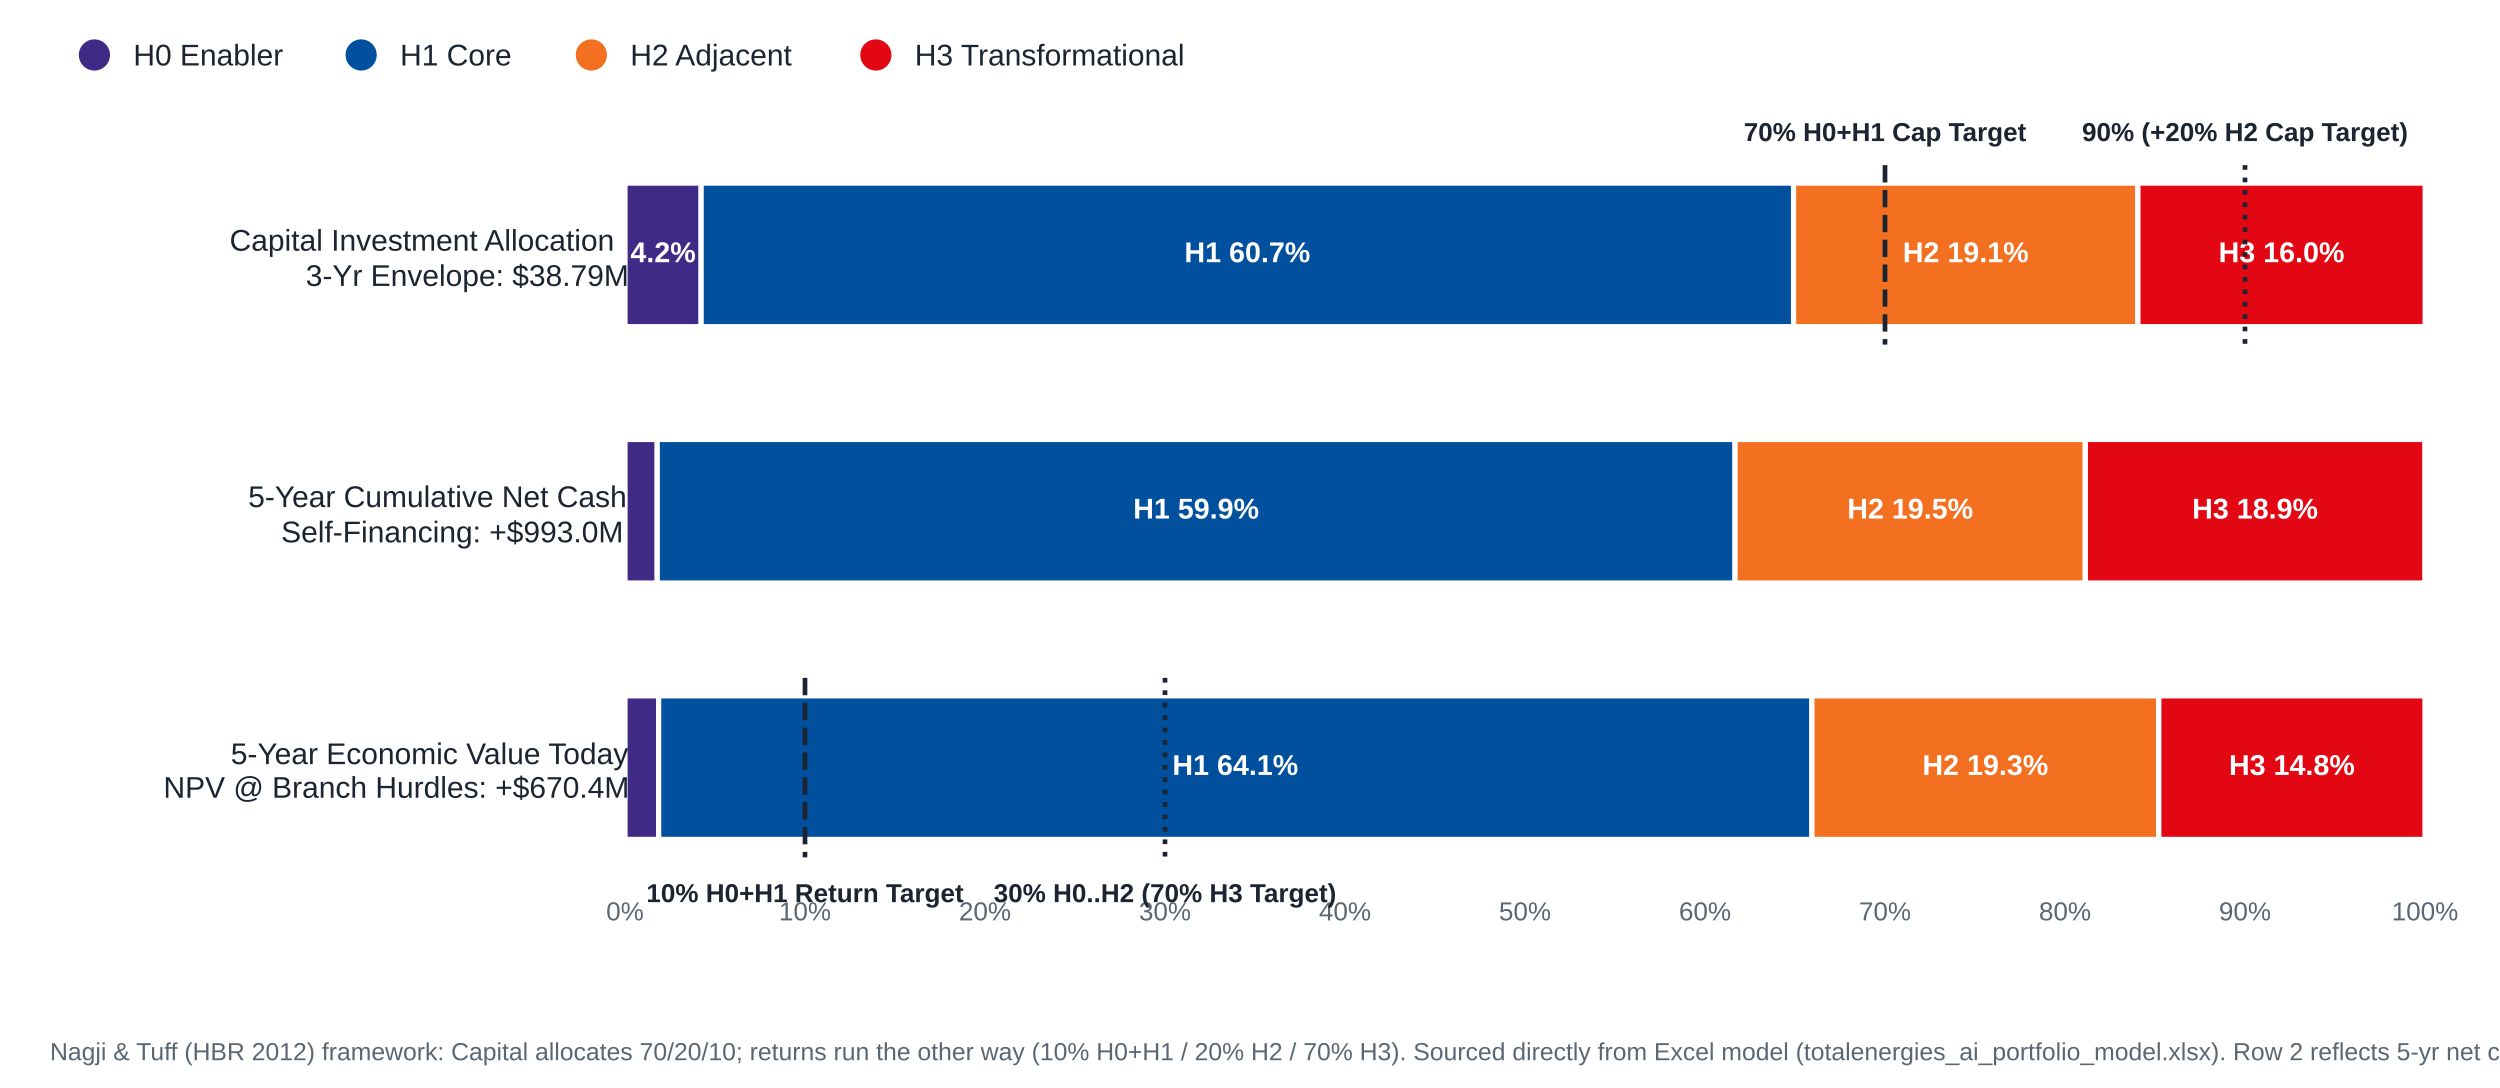
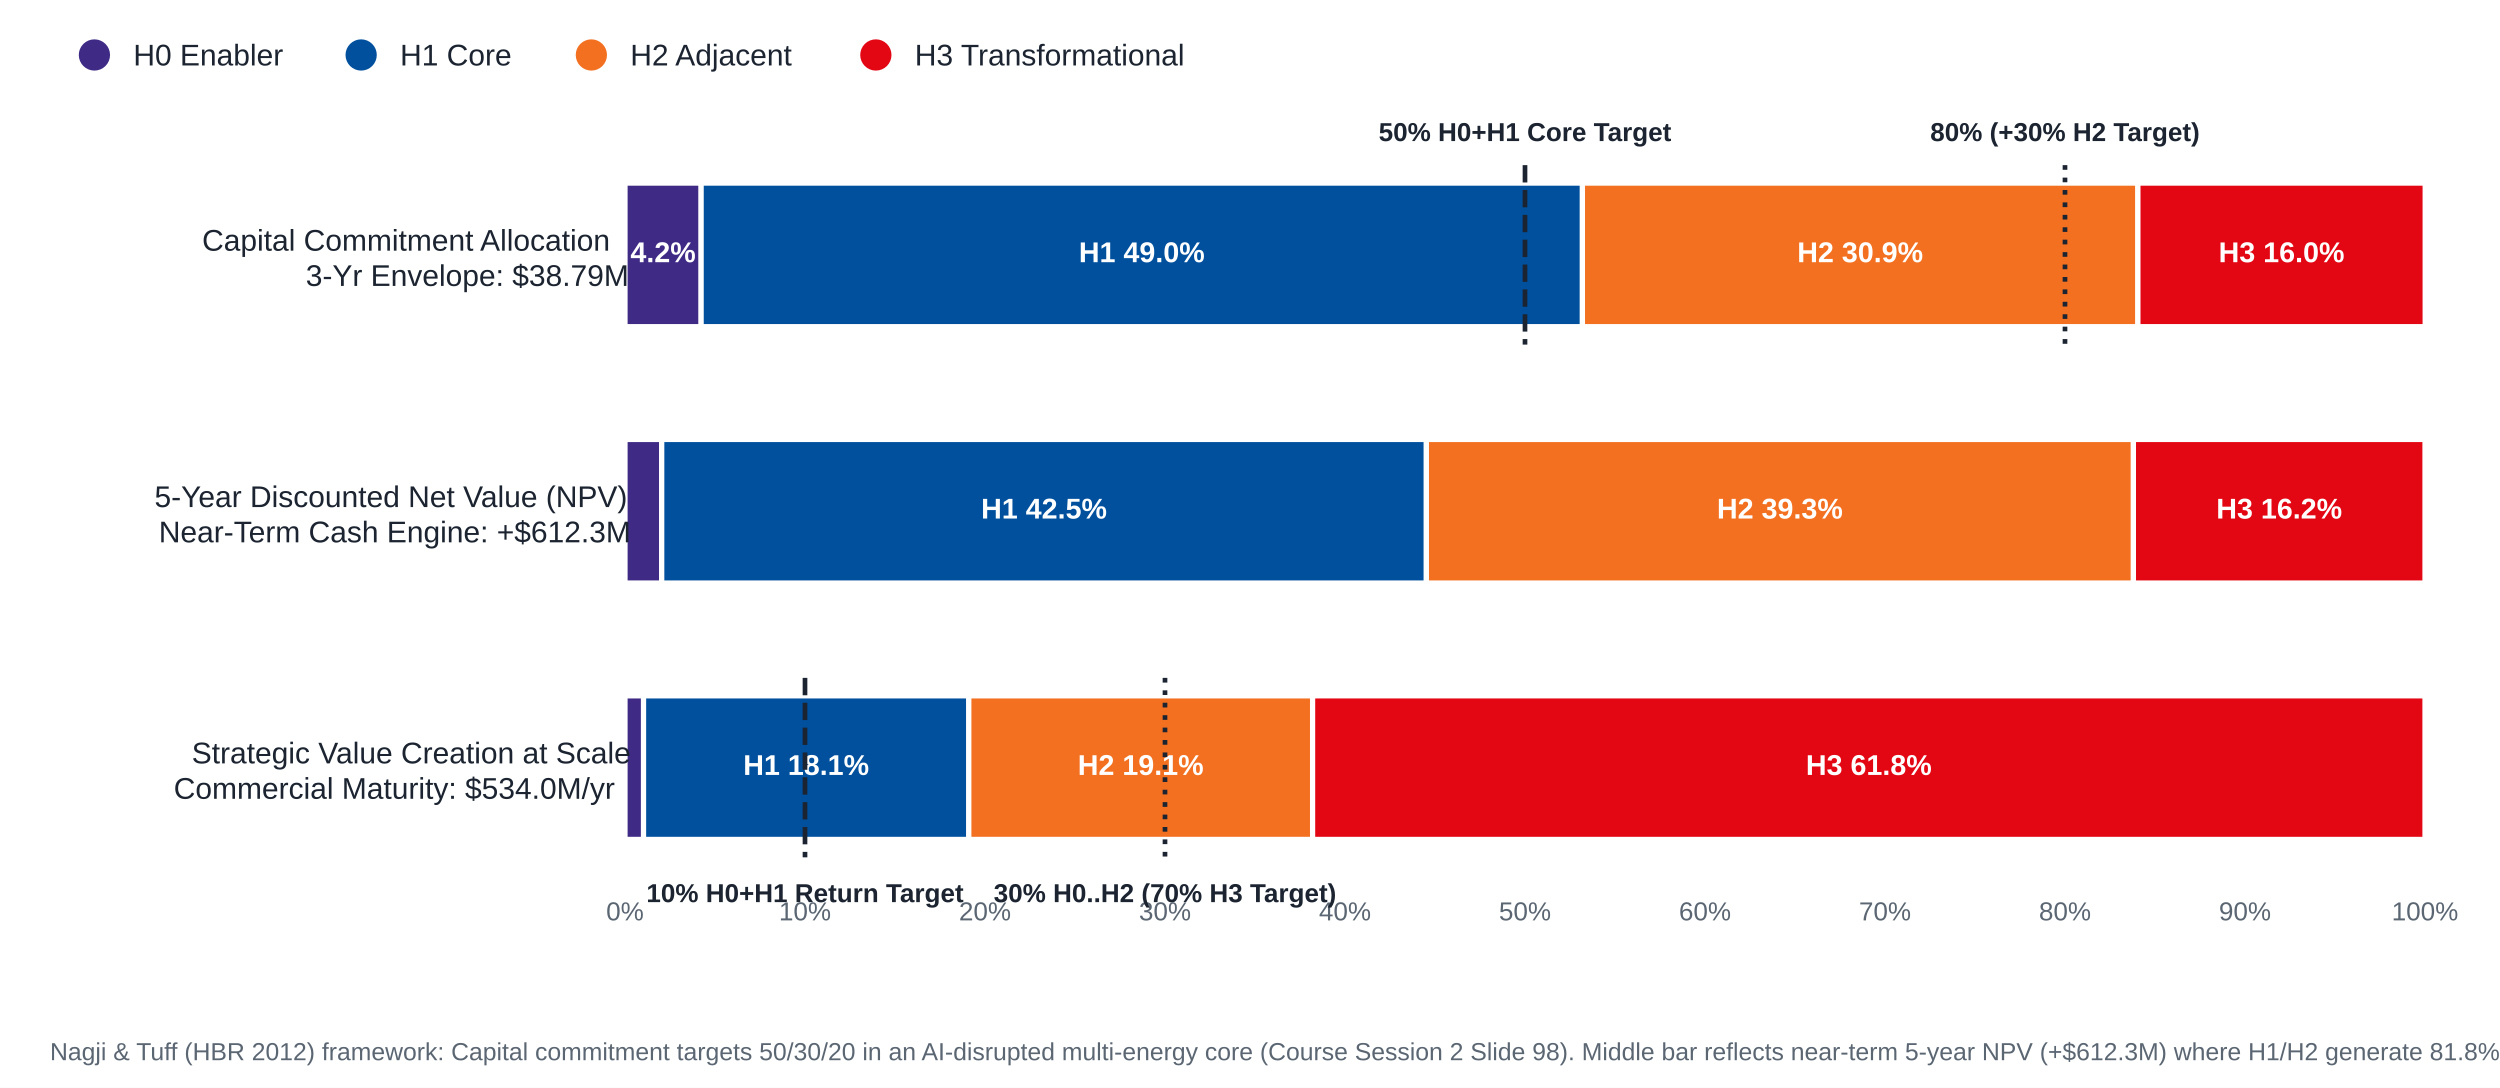
<svg xmlns="http://www.w3.org/2000/svg" xmlns:xlink="http://www.w3.org/1999/xlink" width="959.76pt" height="417.6pt" viewBox="0 0 959.76 417.6" version="1.1">
  <defs>
    <style type="text/css">*{stroke-linejoin: round; stroke-linecap: butt}</style>
  </defs>
  <g id="figure_1">
    <g id="patch_1">
      <path d="M 0 417.6  L 959.76 417.6  L 959.76 0  L 0 0  z " style="fill: #ffffff" />
    </g>
    <g id="axes_1">
      <g id="patch_2">
        <path d="M 239.94 342.432  L 930.967 342.432  L 930.967 50.112  L 239.94 50.112  z " style="fill: #ffffff" />
      </g>
      <g id="patch_3">
-         <path d="M 239.94 70.289  L 269.17 70.289  L 269.17 125.407  L 239.94 125.407  z " clip-path="url(#p33827829f0)" style="fill: #3f2b86; stroke: #ffffff; stroke-width: 2; stroke-linejoin: miter" />
+         <path d="M 239.94 70.289  L 269.17 70.289  L 269.17 125.407  L 239.94 125.407  z " clip-path="url(#pc400315a17)" style="fill: #3f2b86; stroke: #ffffff; stroke-width: 2; stroke-linejoin: miter" />
      </g>
      <g id="patch_4">
-         <path d="M 269.17 70.289  L 688.555 70.289  L 688.555 125.407  L 269.17 125.407  z " clip-path="url(#p33827829f0)" style="fill: #00509e; stroke: #ffffff; stroke-width: 2; stroke-linejoin: miter" />
+         <path d="M 269.17 70.289  L 607.497 70.289  L 607.497 125.407  L 269.17 125.407  z " clip-path="url(#pc400315a17)" style="fill: #00509e; stroke: #ffffff; stroke-width: 2; stroke-linejoin: miter" />
      </g>
      <g id="patch_5">
-         <path d="M 688.555 70.289  L 820.748 70.289  L 820.748 125.407  L 688.555 125.407  z " clip-path="url(#p33827829f0)" style="fill: #f37021; stroke: #ffffff; stroke-width: 2; stroke-linejoin: miter" />
+         <path d="M 607.497 70.289  L 820.748 70.289  L 820.748 125.407  L 607.497 125.407  z " clip-path="url(#pc400315a17)" style="fill: #f37021; stroke: #ffffff; stroke-width: 2; stroke-linejoin: miter" />
      </g>
      <g id="patch_6">
-         <path d="M 820.748 70.289  L 931.036 70.289  L 931.036 125.407  L 820.748 125.407  z " clip-path="url(#p33827829f0)" style="fill: #e30613; stroke: #ffffff; stroke-width: 2; stroke-linejoin: miter" />
+         <path d="M 820.748 70.289  L 931.036 70.289  L 931.036 125.407  L 820.748 125.407  z " clip-path="url(#pc400315a17)" style="fill: #e30613; stroke: #ffffff; stroke-width: 2; stroke-linejoin: miter" />
      </g>
      <g id="patch_7">
-         <path d="M 239.94 168.713  L 252.309 168.713  L 252.309 223.831  L 239.94 223.831  z " clip-path="url(#p33827829f0)" style="fill: #3f2b86; stroke: #ffffff; stroke-width: 2; stroke-linejoin: miter" />
+         <path d="M 239.94 168.713  L 254.037 168.713  L 254.037 223.831  L 239.94 223.831  z " clip-path="url(#pc400315a17)" style="fill: #3f2b86; stroke: #ffffff; stroke-width: 2; stroke-linejoin: miter" />
      </g>
      <g id="patch_8">
-         <path d="M 252.309 168.713  L 666.096 168.713  L 666.096 223.831  L 252.309 223.831  z " clip-path="url(#p33827829f0)" style="fill: #00509e; stroke: #ffffff; stroke-width: 2; stroke-linejoin: miter" />
+         <path d="M 254.037 168.713  L 547.585 168.713  L 547.585 223.831  L 254.037 223.831  z " clip-path="url(#pc400315a17)" style="fill: #00509e; stroke: #ffffff; stroke-width: 2; stroke-linejoin: miter" />
      </g>
      <g id="patch_9">
-         <path d="M 666.096 168.713  L 800.57 168.713  L 800.57 223.831  L 666.096 223.831  z " clip-path="url(#p33827829f0)" style="fill: #f37021; stroke: #ffffff; stroke-width: 2; stroke-linejoin: miter" />
+         <path d="M 547.585 168.713  L 819.021 168.713  L 819.021 223.831  L 547.585 223.831  z " clip-path="url(#pc400315a17)" style="fill: #f37021; stroke: #ffffff; stroke-width: 2; stroke-linejoin: miter" />
      </g>
      <g id="patch_10">
-         <path d="M 800.57 168.713  L 930.898 168.713  L 930.898 223.831  L 800.57 223.831  z " clip-path="url(#p33827829f0)" style="fill: #e30613; stroke: #ffffff; stroke-width: 2; stroke-linejoin: miter" />
+         <path d="M 819.021 168.713  L 930.967 168.713  L 930.967 223.831  L 819.021 223.831  z " clip-path="url(#pc400315a17)" style="fill: #e30613; stroke: #ffffff; stroke-width: 2; stroke-linejoin: miter" />
      </g>
      <g id="patch_11">
-         <path d="M 239.94 267.137  L 252.862 267.137  L 252.862 322.255  L 239.94 322.255  z " clip-path="url(#p33827829f0)" style="fill: #3f2b86; stroke: #ffffff; stroke-width: 2; stroke-linejoin: miter" />
+         <path d="M 239.94 267.137  L 247.058 267.137  L 247.058 322.255  L 239.94 322.255  z " clip-path="url(#pc400315a17)" style="fill: #3f2b86; stroke: #ffffff; stroke-width: 2; stroke-linejoin: miter" />
      </g>
      <g id="patch_12">
-         <path d="M 252.862 267.137  L 695.603 267.137  L 695.603 322.255  L 252.862 322.255  z " clip-path="url(#p33827829f0)" style="fill: #00509e; stroke: #ffffff; stroke-width: 2; stroke-linejoin: miter" />
+         <path d="M 247.058 267.137  L 371.926 267.137  L 371.926 322.255  L 247.058 322.255  z " clip-path="url(#pc400315a17)" style="fill: #00509e; stroke: #ffffff; stroke-width: 2; stroke-linejoin: miter" />
      </g>
      <g id="patch_13">
-         <path d="M 695.603 267.137  L 828.764 267.137  L 828.764 322.255  L 695.603 322.255  z " clip-path="url(#p33827829f0)" style="fill: #f37021; stroke: #ffffff; stroke-width: 2; stroke-linejoin: miter" />
+         <path d="M 371.926 267.137  L 503.912 267.137  L 503.912 322.255  L 371.926 322.255  z " clip-path="url(#pc400315a17)" style="fill: #f37021; stroke: #ffffff; stroke-width: 2; stroke-linejoin: miter" />
      </g>
      <g id="patch_14">
-         <path d="M 828.764 267.137  L 930.967 267.137  L 930.967 322.255  L 828.764 322.255  z " clip-path="url(#p33827829f0)" style="fill: #e30613; stroke: #ffffff; stroke-width: 2; stroke-linejoin: miter" />
+         <path d="M 503.912 267.137  L 930.967 267.137  L 930.967 322.255  L 503.912 322.255  z " clip-path="url(#pc400315a17)" style="fill: #e30613; stroke: #ffffff; stroke-width: 2; stroke-linejoin: miter" />
      </g>
      <g id="matplotlib.axis_1">
        <g id="xtick_1">
          <g id="line2d_1" />
          <g id="text_1">
            <text style="font-size: 10px; font-family: 'Segoe UI', 'Arial', 'DejaVu Sans'; text-anchor: middle; fill: #5b6673" x="239.94" y="353.335" transform="rotate(-0 239.94 353.3351)">0%</text>
          </g>
        </g>
        <g id="xtick_2">
          <g id="line2d_2" />
          <g id="text_2">
            <text style="font-size: 10px; font-family: 'Segoe UI', 'Arial', 'DejaVu Sans'; text-anchor: middle; fill: #5b6673" x="309.043" y="353.335" transform="rotate(-0 309.0427 353.3351)">10%</text>
          </g>
        </g>
        <g id="xtick_3">
          <g id="line2d_3" />
          <g id="text_3">
            <text style="font-size: 10px; font-family: 'Segoe UI', 'Arial', 'DejaVu Sans'; text-anchor: middle; fill: #5b6673" x="378.145" y="353.335" transform="rotate(-0 378.1454 353.3351)">20%</text>
          </g>
        </g>
        <g id="xtick_4">
          <g id="line2d_4" />
          <g id="text_4">
            <text style="font-size: 10px; font-family: 'Segoe UI', 'Arial', 'DejaVu Sans'; text-anchor: middle; fill: #5b6673" x="447.248" y="353.335" transform="rotate(-0 447.2482 353.3351)">30%</text>
          </g>
        </g>
        <g id="xtick_5">
          <g id="line2d_5" />
          <g id="text_5">
            <text style="font-size: 10px; font-family: 'Segoe UI', 'Arial', 'DejaVu Sans'; text-anchor: middle; fill: #5b6673" x="516.351" y="353.335" transform="rotate(-0 516.3509 353.3351)">40%</text>
          </g>
        </g>
        <g id="xtick_6">
          <g id="line2d_6" />
          <g id="text_6">
            <text style="font-size: 10px; font-family: 'Segoe UI', 'Arial', 'DejaVu Sans'; text-anchor: middle; fill: #5b6673" x="585.454" y="353.335" transform="rotate(-0 585.4536 353.3351)">50%</text>
          </g>
        </g>
        <g id="xtick_7">
          <g id="line2d_7" />
          <g id="text_7">
            <text style="font-size: 10px; font-family: 'Segoe UI', 'Arial', 'DejaVu Sans'; text-anchor: middle; fill: #5b6673" x="654.556" y="353.335" transform="rotate(-0 654.5563 353.3351)">60%</text>
          </g>
        </g>
        <g id="xtick_8">
          <g id="line2d_8" />
          <g id="text_8">
            <text style="font-size: 10px; font-family: 'Segoe UI', 'Arial', 'DejaVu Sans'; text-anchor: middle; fill: #5b6673" x="723.659" y="353.335" transform="rotate(-0 723.659 353.3351)">70%</text>
          </g>
        </g>
        <g id="xtick_9">
          <g id="line2d_9" />
          <g id="text_9">
            <text style="font-size: 10px; font-family: 'Segoe UI', 'Arial', 'DejaVu Sans'; text-anchor: middle; fill: #5b6673" x="792.762" y="353.335" transform="rotate(-0 792.7618 353.3351)">80%</text>
          </g>
        </g>
        <g id="xtick_10">
          <g id="line2d_10" />
          <g id="text_10">
            <text style="font-size: 10px; font-family: 'Segoe UI', 'Arial', 'DejaVu Sans'; text-anchor: middle; fill: #5b6673" x="861.864" y="353.335" transform="rotate(-0 861.8645 353.3351)">90%</text>
          </g>
        </g>
        <g id="xtick_11">
          <g id="line2d_11" />
          <g id="text_11">
            <text style="font-size: 10px; font-family: 'Segoe UI', 'Arial', 'DejaVu Sans'; text-anchor: middle; fill: #5b6673" x="930.967" y="353.335" transform="rotate(-0 930.9672 353.3351)">100%</text>
          </g>
        </g>
      </g>
      <g id="matplotlib.axis_2">
        <g id="ytick_1">
          <g id="line2d_12" />
          <g id="text_12">
-             <text style="font-size: 11.5px; font-family: 'Segoe UI', 'Arial', 'DejaVu Sans'; fill: #1b2430" transform="translate(88.1475 96.24495)">Capital Investment Allocation</text>
+             <text style="font-size: 11.5px; font-family: 'Segoe UI', 'Arial', 'DejaVu Sans'; fill: #1b2430" transform="translate(77.59086 96.24495)">Capital Commitment Allocation</text>
            <text style="font-size: 11.5px; font-family: 'Segoe UI', 'Arial', 'DejaVu Sans'; fill: #1b2430" transform="translate(117.3898 109.779)">3-Yr Envelope: $38.79M</text>
          </g>
        </g>
        <g id="ytick_2">
          <g id="line2d_13" />
          <g id="text_13">
-             <text style="font-size: 11.5px; font-family: 'Segoe UI', 'Arial', 'DejaVu Sans'; fill: #1b2430" transform="translate(95.29008 194.6692)">5-Year Cumulative Net Cash</text>
-             <text style="font-size: 11.5px; font-family: 'Segoe UI', 'Arial', 'DejaVu Sans'; fill: #1b2430" transform="translate(107.9365 208.2032)">Self-Financing: +$993.0M</text>
+             <text style="font-size: 11.5px; font-family: 'Segoe UI', 'Arial', 'DejaVu Sans'; fill: #1b2430" transform="translate(59.31305 194.6692)">5-Year Discounted Net Value (NPV)</text>
+             <text style="font-size: 11.5px; font-family: 'Segoe UI', 'Arial', 'DejaVu Sans'; fill: #1b2430" transform="translate(60.96437 208.2032)">Near-Term Cash Engine: +$612.3M</text>
          </g>
        </g>
        <g id="ytick_3">
          <g id="line2d_14" />
          <g id="text_14">
-             <text style="font-size: 11.5px; font-family: 'Segoe UI', 'Arial', 'DejaVu Sans'; fill: #1b2430" transform="translate(88.6075 293.3432)">5-Year Economic Value Today</text>
-             <text style="font-size: 11.5px; font-family: 'Segoe UI', 'Arial', 'DejaVu Sans'; fill: #1b2430" transform="translate(62.75766 306.2656)">NPV @ Branch Hurdles: +$670.4M</text>
+             <text style="font-size: 11.5px; font-family: 'Segoe UI', 'Arial', 'DejaVu Sans'; fill: #1b2430" transform="translate(73.60898 293.0629)">Strategic Value Creation at Scale</text>
+             <text style="font-size: 11.5px; font-family: 'Segoe UI', 'Arial', 'DejaVu Sans'; fill: #1b2430" transform="translate(66.6982 306.658)">Commercial Maturity: $534.0M/yr</text>
          </g>
        </g>
      </g>
      <g id="text_15">
        <text style="font-weight: 600; font-size: 11px; font-family: 'Segoe UI', 'Arial', 'DejaVu Sans'; text-anchor: middle; fill: #ffffff" x="254.555" y="100.654" transform="rotate(-0 254.5552 100.6545)">4.2%</text>
      </g>
      <g id="text_16">
-         <text style="font-weight: 600; font-size: 11px; font-family: 'Segoe UI', 'Arial', 'DejaVu Sans'; text-anchor: middle; fill: #ffffff" x="478.863" y="100.654" transform="rotate(-0 478.8627 100.6545)">H1 60.7%</text>
+         <text style="font-weight: 600; font-size: 11px; font-family: 'Segoe UI', 'Arial', 'DejaVu Sans'; text-anchor: middle; fill: #ffffff" x="438.334" y="100.654" transform="rotate(-0 438.3339 100.6545)">H1 49.0%</text>
      </g>
      <g id="text_17">
-         <text style="font-weight: 600; font-size: 11px; font-family: 'Segoe UI', 'Arial', 'DejaVu Sans'; text-anchor: middle; fill: #ffffff" x="754.652" y="100.654" transform="rotate(-0 754.6516 100.6545)">H2 19.1%</text>
+         <text style="font-weight: 600; font-size: 11px; font-family: 'Segoe UI', 'Arial', 'DejaVu Sans'; text-anchor: middle; fill: #ffffff" x="714.123" y="100.654" transform="rotate(-0 714.1229 100.6545)">H2 30.9%</text>
      </g>
      <g id="text_18">
        <text style="font-weight: 600; font-size: 11px; font-family: 'Segoe UI', 'Arial', 'DejaVu Sans'; text-anchor: middle; fill: #ffffff" x="875.892" y="100.654" transform="rotate(-0 875.8923 100.6545)">H3 16.0%</text>
      </g>
      <g id="text_19">
-         <text style="font-weight: 600; font-size: 11px; font-family: 'Segoe UI', 'Arial', 'DejaVu Sans'; text-anchor: middle; fill: #ffffff" x="459.203" y="199.079" transform="rotate(-0 459.2029 199.0787)">H1 59.9%</text>
+         <text style="font-weight: 600; font-size: 11px; font-family: 'Segoe UI', 'Arial', 'DejaVu Sans'; text-anchor: middle; fill: #ffffff" x="400.811" y="199.079" transform="rotate(-0 400.8111 199.0787)">H1 42.5%</text>
      </g>
      <g id="text_20">
-         <text style="font-weight: 600; font-size: 11px; font-family: 'Segoe UI', 'Arial', 'DejaVu Sans'; text-anchor: middle; fill: #ffffff" x="733.333" y="199.079" transform="rotate(-0 733.3334 199.0787)">H2 19.5%</text>
+         <text style="font-weight: 600; font-size: 11px; font-family: 'Segoe UI', 'Arial', 'DejaVu Sans'; text-anchor: middle; fill: #ffffff" x="683.303" y="199.079" transform="rotate(-0 683.3031 199.0787)">H2 39.3%</text>
      </g>
      <g id="text_21">
-         <text style="font-weight: 600; font-size: 11px; font-family: 'Segoe UI', 'Arial', 'DejaVu Sans'; text-anchor: middle; fill: #ffffff" x="865.734" y="199.079" transform="rotate(-0 865.7342 199.0787)">H3 18.9%</text>
+         <text style="font-weight: 600; font-size: 11px; font-family: 'Segoe UI', 'Arial', 'DejaVu Sans'; text-anchor: middle; fill: #ffffff" x="874.994" y="199.079" transform="rotate(-0 874.994 199.0787)">H3 16.2%</text>
      </g>
      <g id="text_22">
-         <text style="font-weight: 600; font-size: 11px; font-family: 'Segoe UI', 'Arial', 'DejaVu Sans'; text-anchor: middle; fill: #ffffff" x="474.233" y="297.503" transform="rotate(-0 474.2328 297.503)">H1 64.1%</text>
+         <text style="font-weight: 600; font-size: 11px; font-family: 'Segoe UI', 'Arial', 'DejaVu Sans'; text-anchor: middle; fill: #ffffff" x="309.492" y="297.503" transform="rotate(-0 309.4919 297.503)">H1 18.1%</text>
      </g>
      <g id="text_23">
-         <text style="font-weight: 600; font-size: 11px; font-family: 'Segoe UI', 'Arial', 'DejaVu Sans'; text-anchor: middle; fill: #ffffff" x="762.184" y="297.503" transform="rotate(-0 762.1838 297.503)">H2 19.3%</text>
+         <text style="font-weight: 600; font-size: 11px; font-family: 'Segoe UI', 'Arial', 'DejaVu Sans'; text-anchor: middle; fill: #ffffff" x="437.919" y="297.503" transform="rotate(-0 437.9193 297.503)">H2 19.1%</text>
      </g>
      <g id="text_24">
-         <text style="font-weight: 600; font-size: 11px; font-family: 'Segoe UI', 'Arial', 'DejaVu Sans'; text-anchor: middle; fill: #ffffff" x="879.866" y="297.503" transform="rotate(-0 879.8657 297.503)">H3 14.8%</text>
+         <text style="font-weight: 600; font-size: 11px; font-family: 'Segoe UI', 'Arial', 'DejaVu Sans'; text-anchor: middle; fill: #ffffff" x="717.44" y="297.503" transform="rotate(-0 717.4398 297.503)">H3 61.8%</text>
      </g>
      <g id="text_25">
-         <text style="font-weight: 700; font-size: 10px; font-family: 'Segoe UI', 'Arial', 'DejaVu Sans'; text-anchor: middle; fill: #1b2430" x="723.659" y="54.161" transform="rotate(-0 723.659 54.16114)">70% H0+H1 Cap Target</text>
+         <text style="font-weight: 700; font-size: 10px; font-family: 'Segoe UI', 'Arial', 'DejaVu Sans'; text-anchor: middle; fill: #1b2430" x="585.454" y="54.161" transform="rotate(-0 585.4536 54.16114)">50% H0+H1 Core Target</text>
      </g>
      <g id="text_26">
-         <text style="font-weight: 700; font-size: 10px; font-family: 'Segoe UI', 'Arial', 'DejaVu Sans'; text-anchor: middle; fill: #1b2430" x="861.864" y="54.161" transform="rotate(-0 861.8645 54.16114)">90% (+20% H2 Cap Target)</text>
+         <text style="font-weight: 700; font-size: 10px; font-family: 'Segoe UI', 'Arial', 'DejaVu Sans'; text-anchor: middle; fill: #1b2430" x="792.762" y="54.161" transform="rotate(-0 792.7618 54.16114)">80% (+30% H2 Target)</text>
      </g>
      <g id="text_27">
        <text style="font-weight: 700; font-size: 10px; font-family: 'Segoe UI', 'Arial', 'DejaVu Sans'; text-anchor: middle; fill: #1b2430" x="309.043" y="346.342" transform="rotate(-0 309.0427 346.3418)">10% H0+H1 Return Target</text>
      </g>
      <g id="text_28">
        <text style="font-weight: 700; font-size: 10px; font-family: 'Segoe UI', 'Arial', 'DejaVu Sans'; text-anchor: middle; fill: #1b2430" x="447.248" y="346.342" transform="rotate(-0 447.2482 346.3418)">30% H0..H2 (70% H3 Target)</text>
      </g>
      <g id="line2d_15">
-         <path d="M 723.659 63.399  L 723.659 132.296  " clip-path="url(#p33827829f0)" style="fill: none; stroke-dasharray: 6.66,2.88; stroke-dashoffset: 0; stroke: #1b2430; stroke-width: 1.8" />
+         <path d="M 585.454 63.399  L 585.454 132.296  " clip-path="url(#pc400315a17)" style="fill: none; stroke-dasharray: 6.66,2.88; stroke-dashoffset: 0; stroke: #1b2430; stroke-width: 1.8" />
      </g>
      <g id="line2d_16">
-         <path d="M 861.864 63.399  L 861.864 132.296  " clip-path="url(#p33827829f0)" style="fill: none; stroke-dasharray: 1.8,2.97; stroke-dashoffset: 0; stroke: #1b2430; stroke-width: 1.8" />
+         <path d="M 792.762 63.399  L 792.762 132.296  " clip-path="url(#pc400315a17)" style="fill: none; stroke-dasharray: 1.8,2.97; stroke-dashoffset: 0; stroke: #1b2430; stroke-width: 1.8" />
      </g>
      <g id="line2d_17">
-         <path d="M 309.043 260.248  L 309.043 329.145  " clip-path="url(#p33827829f0)" style="fill: none; stroke-dasharray: 6.66,2.88; stroke-dashoffset: 0; stroke: #1b2430; stroke-width: 1.8" />
+         <path d="M 309.043 260.248  L 309.043 329.145  " clip-path="url(#pc400315a17)" style="fill: none; stroke-dasharray: 6.66,2.88; stroke-dashoffset: 0; stroke: #1b2430; stroke-width: 1.8" />
      </g>
      <g id="line2d_18">
-         <path d="M 447.248 260.248  L 447.248 329.145  " clip-path="url(#p33827829f0)" style="fill: none; stroke-dasharray: 1.8,2.97; stroke-dashoffset: 0; stroke: #1b2430; stroke-width: 1.8" />
+         <path d="M 447.248 260.248  L 447.248 329.145  " clip-path="url(#pc400315a17)" style="fill: none; stroke-dasharray: 1.8,2.97; stroke-dashoffset: 0; stroke: #1b2430; stroke-width: 1.8" />
      </g>
    </g>
    <g id="text_29">
-       <text style="font-size: 9.5px; font-family: 'Segoe UI', 'Arial', 'DejaVu Sans'; text-anchor: start; fill: #5b6673" x="19.195" y="407.013" transform="rotate(-0 19.1952 407.0125)">Nagji &amp; Tuff (HBR 2012) framework: Capital allocates 70/20/10; returns run the other way (10% H0+H1 / 20% H2 / 70% H3). Sourced directly from Excel model (totalenergies_ai_portfolio_model.xlsx). Row 2 reflects 5-yr net cash self-funding (+$993M); Row 3 reflects 5-yr NPV discounted at branch hurdle rates (+$670M).</text>
+       <text style="font-size: 9.5px; font-family: 'Segoe UI', 'Arial', 'DejaVu Sans'; text-anchor: start; fill: #5b6673" x="19.195" y="407.013" transform="rotate(-0 19.1952 407.0125)">Nagji &amp; Tuff (HBR 2012) framework: Capital commitment targets 50/30/20 in an AI-disrupted multi-energy core (Course Session 2 Slide 98). Middle bar reflects near-term 5-year NPV (+$612.3M) where H1/H2 generate 81.8% of cash to self-fund the J-curve without framework target lines. Bottom bar demonstrates the 70-20-10 strategic value inversion at commercial maturity (2030+) where H3 reaches ~62-70% ($330M/yr) through VPP flexibility and e-SAF discovery.</text>
    </g>
    <g id="legend_1">
      <g id="line2d_19">
        <defs>
-           <path id="mcc75427729" d="M 0 5.5  C 1.459 5.5 2.858 4.92 3.889 3.889  C 4.92 2.858 5.5 1.459 5.5 0  C 5.5 -1.459 4.92 -2.858 3.889 -3.889  C 2.858 -4.92 1.459 -5.5 0 -5.5  C -1.459 -5.5 -2.858 -4.92 -3.889 -3.889  C -4.92 -2.858 -5.5 -1.459 -5.5 0  C -5.5 1.459 -4.92 2.858 -3.889 3.889  C -2.858 4.92 -1.459 5.5 0 5.5  z " style="stroke: #3f2b86" />
-         </defs>
-         <g>
-           <use xlink:href="#mcc75427729" x="36.246" y="21.103" style="fill: #3f2b86; stroke: #3f2b86" />
+           <path id="m013b09d9ce" d="M 0 5.5  C 1.459 5.5 2.858 4.92 3.889 3.889  C 4.92 2.858 5.5 1.459 5.5 0  C 5.5 -1.459 4.92 -2.858 3.889 -3.889  C 2.858 -4.92 1.459 -5.5 0 -5.5  C -1.459 -5.5 -2.858 -4.92 -3.889 -3.889  C -4.92 -2.858 -5.5 -1.459 -5.5 0  C -5.5 1.459 -4.92 2.858 -3.889 3.889  C -2.858 4.92 -1.459 5.5 0 5.5  z " style="stroke: #3f2b86" />
+         </defs>
+         <g>
+           <use xlink:href="#m013b09d9ce" x="36.246" y="21.103" style="fill: #3f2b86; stroke: #3f2b86" />
        </g>
      </g>
      <g id="text_30">
        <text style="font-size: 11.5px; font-family: 'Segoe UI', 'Arial', 'DejaVu Sans'; text-anchor: start; fill: #1b2430" x="51.196" y="25.128" transform="rotate(-0 51.1964 25.12759)">H0 Enabler</text>
      </g>
      <g id="line2d_20">
        <defs>
-           <path id="m87ee39913a" d="M 0 5.5  C 1.459 5.5 2.858 4.92 3.889 3.889  C 4.92 2.858 5.5 1.459 5.5 0  C 5.5 -1.459 4.92 -2.858 3.889 -3.889  C 2.858 -4.92 1.459 -5.5 0 -5.5  C -1.459 -5.5 -2.858 -4.92 -3.889 -3.889  C -4.92 -2.858 -5.5 -1.459 -5.5 0  C -5.5 1.459 -4.92 2.858 -3.889 3.889  C -2.858 4.92 -1.459 5.5 0 5.5  z " style="stroke: #00509e" />
-         </defs>
-         <g>
-           <use xlink:href="#m87ee39913a" x="138.647" y="21.103" style="fill: #00509e; stroke: #00509e" />
+           <path id="m4a222c2d77" d="M 0 5.5  C 1.459 5.5 2.858 4.92 3.889 3.889  C 4.92 2.858 5.5 1.459 5.5 0  C 5.5 -1.459 4.92 -2.858 3.889 -3.889  C 2.858 -4.92 1.459 -5.5 0 -5.5  C -1.459 -5.5 -2.858 -4.92 -3.889 -3.889  C -4.92 -2.858 -5.5 -1.459 -5.5 0  C -5.5 1.459 -4.92 2.858 -3.889 3.889  C -2.858 4.92 -1.459 5.5 0 5.5  z " style="stroke: #00509e" />
+         </defs>
+         <g>
+           <use xlink:href="#m4a222c2d77" x="138.647" y="21.103" style="fill: #00509e; stroke: #00509e" />
        </g>
      </g>
      <g id="text_31">
        <text style="font-size: 11.5px; font-family: 'Segoe UI', 'Arial', 'DejaVu Sans'; text-anchor: start; fill: #1b2430" x="153.597" y="25.128" transform="rotate(-0 153.5967 25.12759)">H1 Core</text>
      </g>
      <g id="line2d_21">
        <defs>
-           <path id="m888ea1e760" d="M 0 5.5  C 1.459 5.5 2.858 4.92 3.889 3.889  C 4.92 2.858 5.5 1.459 5.5 0  C 5.5 -1.459 4.92 -2.858 3.889 -3.889  C 2.858 -4.92 1.459 -5.5 0 -5.5  C -1.459 -5.5 -2.858 -4.92 -3.889 -3.889  C -4.92 -2.858 -5.5 -1.459 -5.5 0  C -5.5 1.459 -4.92 2.858 -3.889 3.889  C -2.858 4.92 -1.459 5.5 0 5.5  z " style="stroke: #f37021" />
-         </defs>
-         <g>
-           <use xlink:href="#m888ea1e760" x="227.024" y="21.103" style="fill: #f37021; stroke: #f37021" />
+           <path id="mbe0bac8bde" d="M 0 5.5  C 1.459 5.5 2.858 4.92 3.889 3.889  C 4.92 2.858 5.5 1.459 5.5 0  C 5.5 -1.459 4.92 -2.858 3.889 -3.889  C 2.858 -4.92 1.459 -5.5 0 -5.5  C -1.459 -5.5 -2.858 -4.92 -3.889 -3.889  C -4.92 -2.858 -5.5 -1.459 -5.5 0  C -5.5 1.459 -4.92 2.858 -3.889 3.889  C -2.858 4.92 -1.459 5.5 0 5.5  z " style="stroke: #f37021" />
+         </defs>
+         <g>
+           <use xlink:href="#mbe0bac8bde" x="227.024" y="21.103" style="fill: #f37021; stroke: #f37021" />
        </g>
      </g>
      <g id="text_32">
        <text style="font-size: 11.5px; font-family: 'Segoe UI', 'Arial', 'DejaVu Sans'; text-anchor: start; fill: #1b2430" x="241.974" y="25.128" transform="rotate(-0 241.9742 25.12759)">H2 Adjacent</text>
      </g>
      <g id="line2d_22">
        <defs>
-           <path id="m79409cfdc5" d="M 0 5.5  C 1.459 5.5 2.858 4.92 3.889 3.889  C 4.92 2.858 5.5 1.459 5.5 0  C 5.5 -1.459 4.92 -2.858 3.889 -3.889  C 2.858 -4.92 1.459 -5.5 0 -5.5  C -1.459 -5.5 -2.858 -4.92 -3.889 -3.889  C -4.92 -2.858 -5.5 -1.459 -5.5 0  C -5.5 1.459 -4.92 2.858 -3.889 3.889  C -2.858 4.92 -1.459 5.5 0 5.5  z " style="stroke: #e30613" />
-         </defs>
-         <g>
-           <use xlink:href="#m79409cfdc5" x="336.245" y="21.103" style="fill: #e30613; stroke: #e30613" />
+           <path id="m48f5c35384" d="M 0 5.5  C 1.459 5.5 2.858 4.92 3.889 3.889  C 4.92 2.858 5.5 1.459 5.5 0  C 5.5 -1.459 4.92 -2.858 3.889 -3.889  C 2.858 -4.92 1.459 -5.5 0 -5.5  C -1.459 -5.5 -2.858 -4.92 -3.889 -3.889  C -4.92 -2.858 -5.5 -1.459 -5.5 0  C -5.5 1.459 -4.92 2.858 -3.889 3.889  C -2.858 4.92 -1.459 5.5 0 5.5  z " style="stroke: #e30613" />
+         </defs>
+         <g>
+           <use xlink:href="#m48f5c35384" x="336.245" y="21.103" style="fill: #e30613; stroke: #e30613" />
        </g>
      </g>
      <g id="text_33">
        <text style="font-size: 11.5px; font-family: 'Segoe UI', 'Arial', 'DejaVu Sans'; text-anchor: start; fill: #1b2430" x="351.195" y="25.128" transform="rotate(-0 351.1955 25.12759)">H3 Transformational</text>
      </g>
    </g>
  </g>
  <defs>
-     <clipPath id="p33827829f0">
+     <clipPath id="pc400315a17">
      <rect x="239.94" y="50.112" width="691.027" height="292.32" />
    </clipPath>
  </defs>
</svg>
